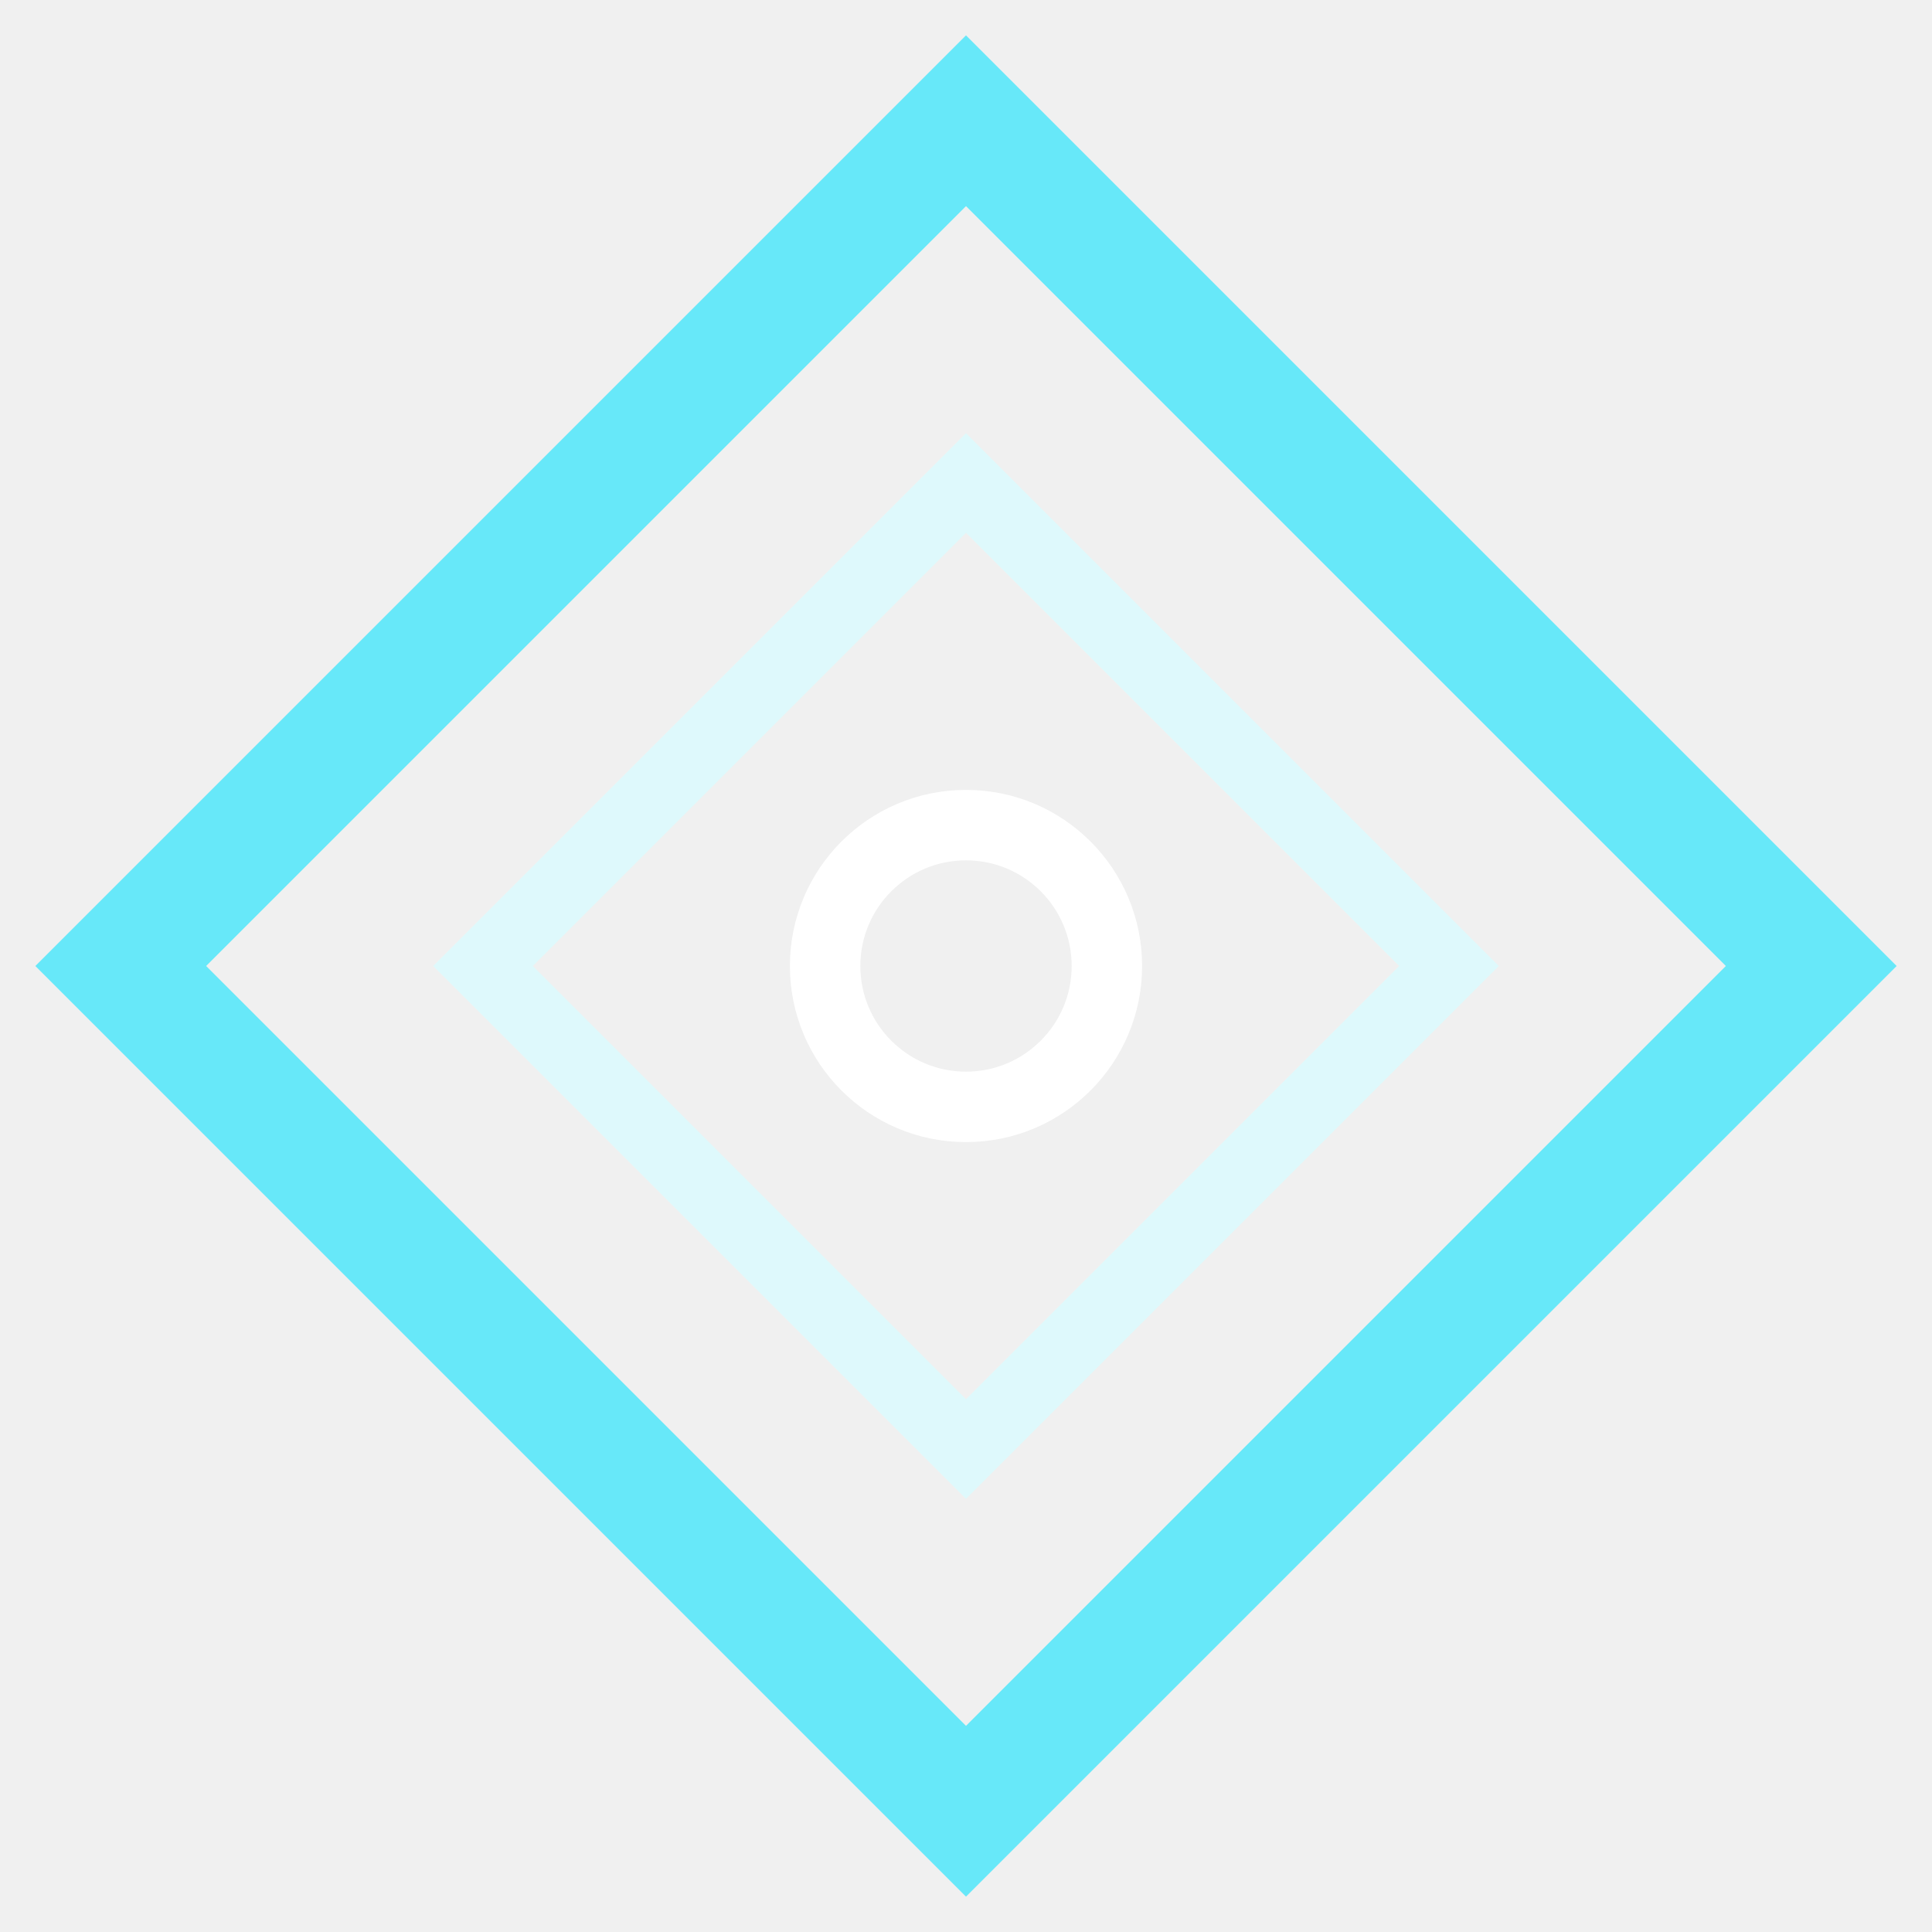
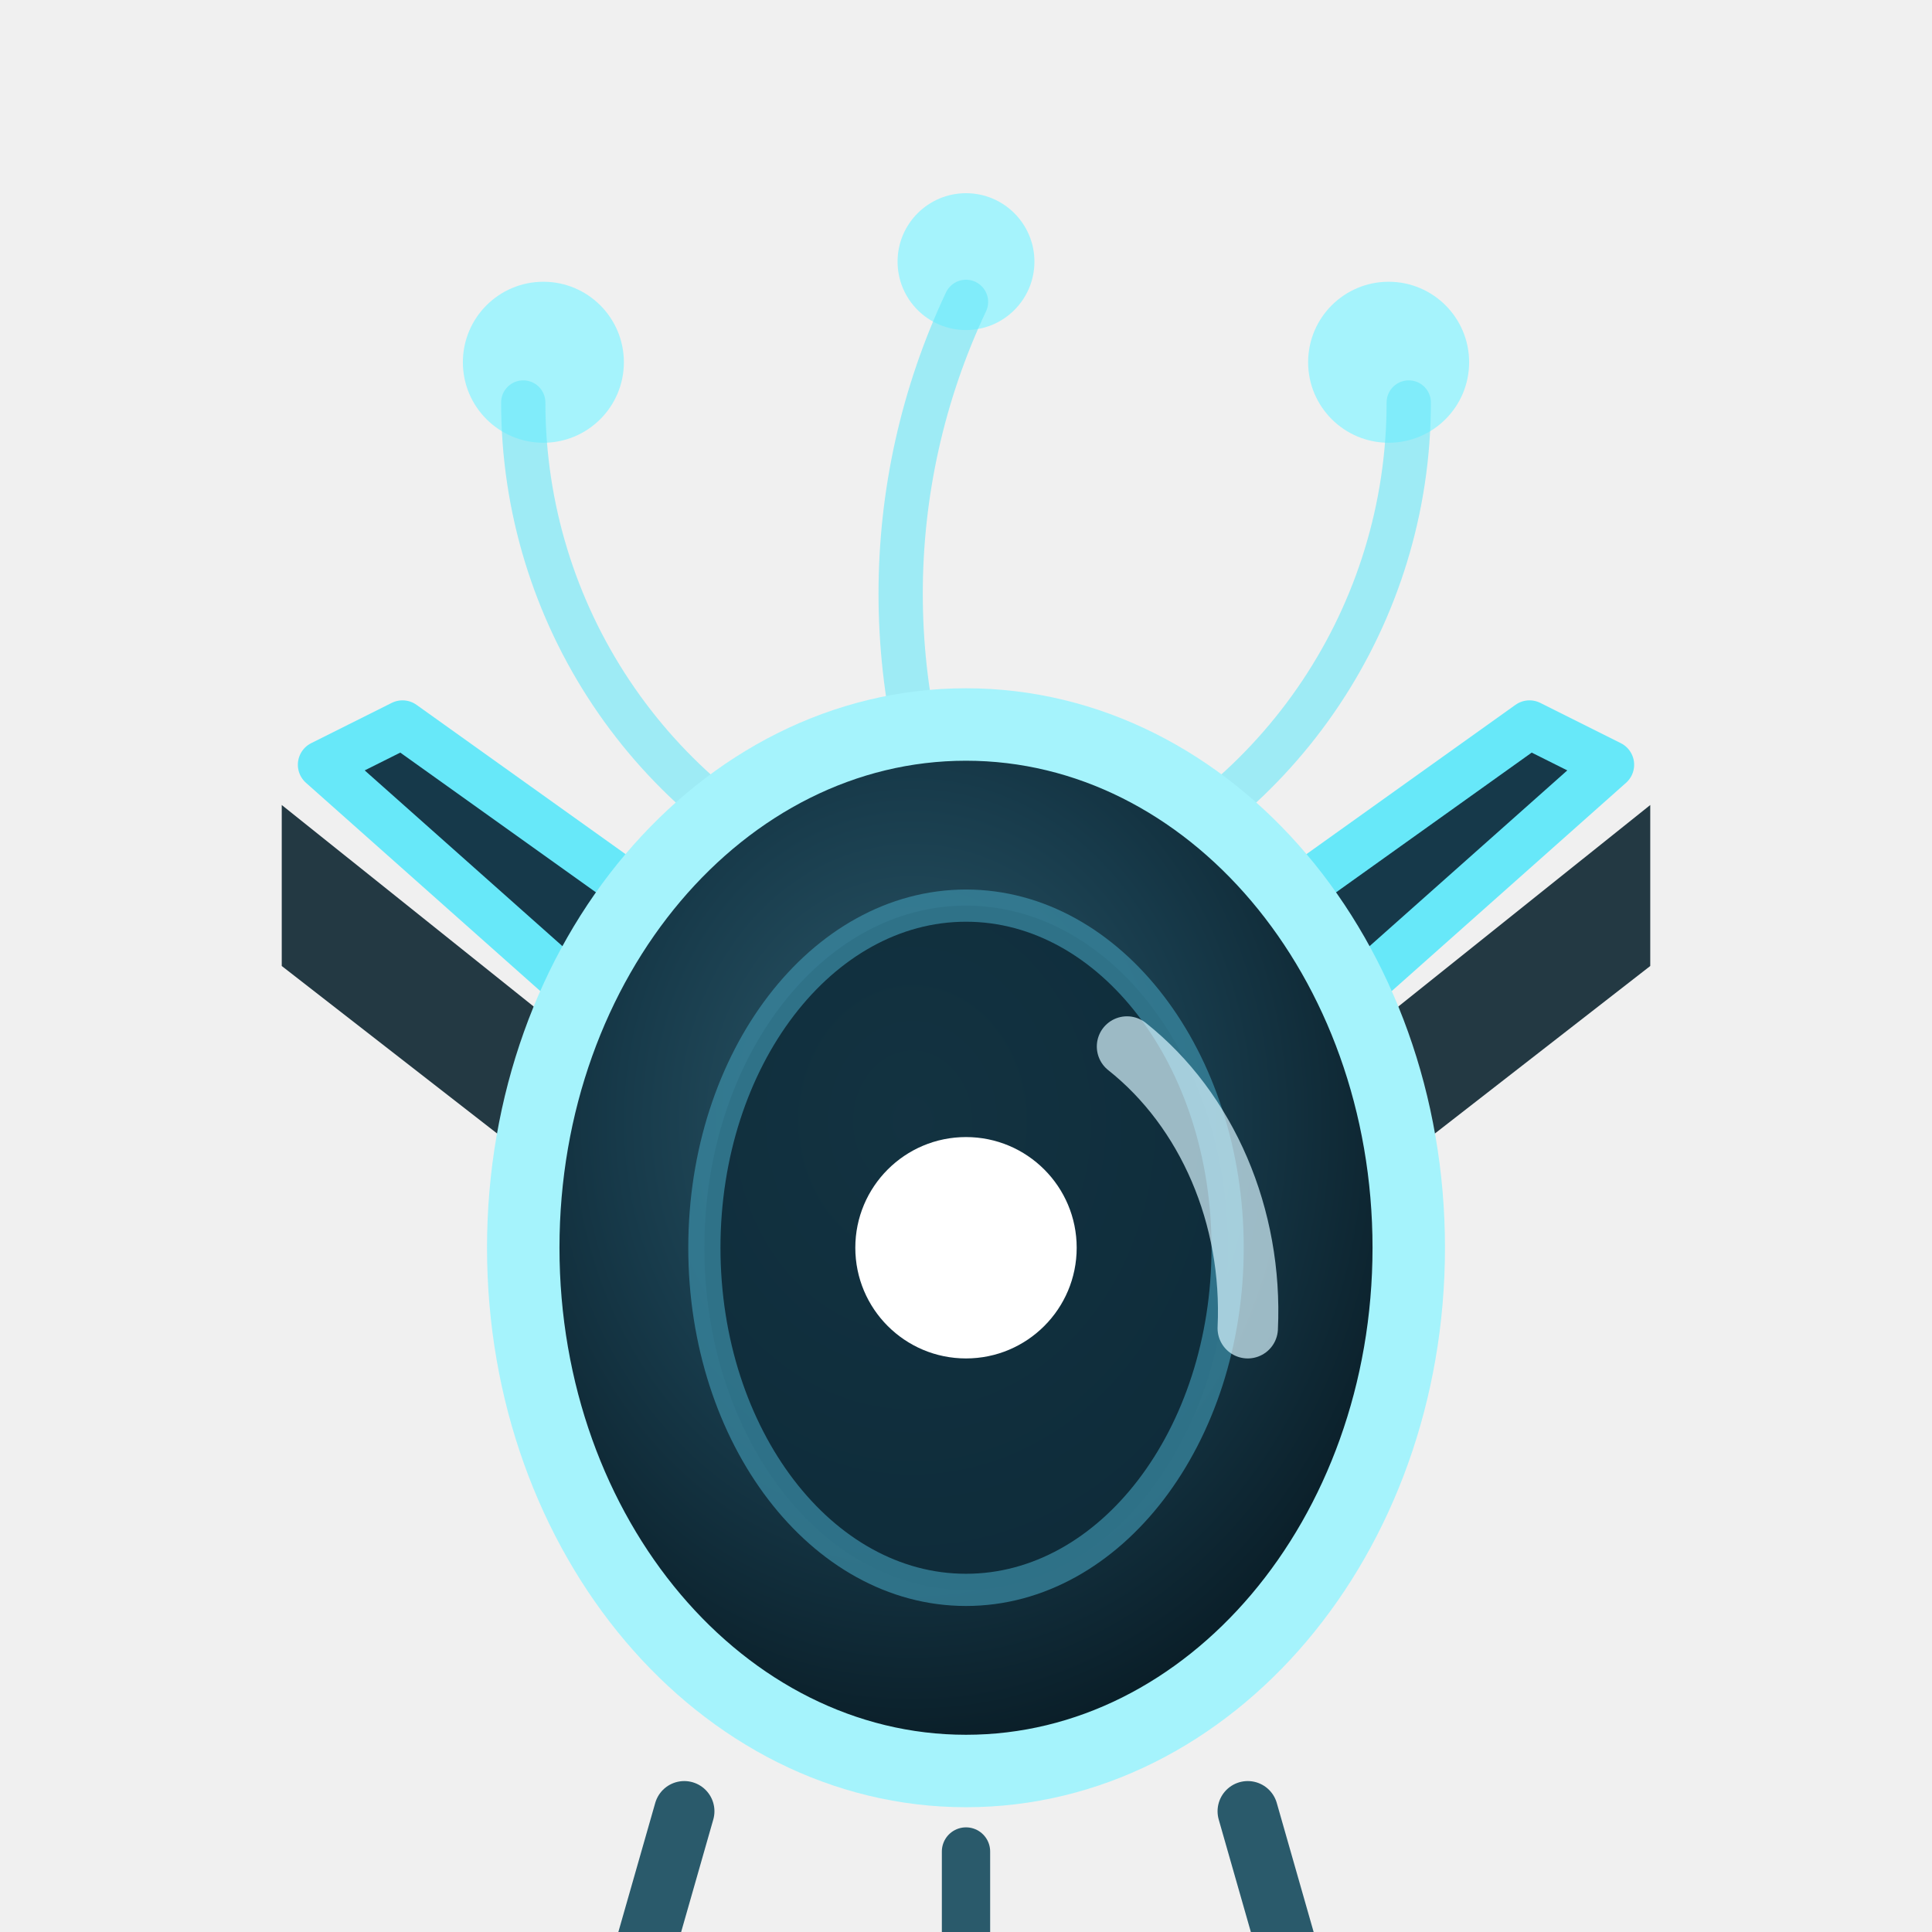
<svg xmlns="http://www.w3.org/2000/svg" viewBox="0 0 96 96">
-   <polygon points="48,6 90,48 48,90 6,48" fill="none" stroke="#67e8f9" stroke-width="6" />
-   <polygon points="48,24 72,48 48,72 24,48" fill="none" stroke="#d9fbff" stroke-width="3.5" opacity=".8" />
-   <circle cx="48" cy="48" r="7" fill="none" stroke="#ffffff" stroke-width="3.5" />
+   <defs>
+     <radialGradient id="redCore" cx="44%" cy="38%" r="60%">
+       <stop offset="0%" stop-color="#2d5a6b" />
+       <stop offset="55%" stop-color="#173a4a" />
+       <stop offset="100%" stop-color="#0a1e28" />
+     </radialGradient>
+   </defs>
+   <path d="M14 40 L34 56 L62 56 L82 40 L82 48 L64 62 L32 62 L14 48 Z" fill="#0d2530" fill-opacity=".9" />
+   <g fill="#16394a" stroke="#67e8f9" stroke-width="2.4" stroke-linejoin="round">
+     <path d="M16 38 L34 54 L34 46 L20 36 Z" />
+     <path d="M80 38 L62 54 L62 46 L76 36 Z" />
+   </g>
+   <g fill="#a5f3fc">
+     <circle cx="27" cy="18" r="4" />
+     <circle cx="48" cy="13" r="3.4" />
+     <circle cx="69" cy="18" r="4" />
+   </g>
+   <g fill="none" stroke="#67e8f9" stroke-width="2.2" stroke-opacity=".6" stroke-linecap="round">
+     <path d="M26 20 A26 26 0 0 0 42 44" />
+     <path d="M48 15 A34 34 0 0 0 48 44" />
+     <path d="M70 20 A26 26 0 0 1 54 44" />
+   </g>
+   <ellipse cx="48" cy="62" rx="22" ry="26" fill="url(#redCore)" stroke="#a5f3fc" stroke-width="3.6" />
+   <ellipse cx="48" cy="62" rx="13" ry="17" fill="#0f2c3a" fill-opacity=".85" stroke="#3d8fa8" stroke-width="1.6" stroke-opacity=".7" />
+   <path d="M56 52 A14 16 0 0 1 62 66" fill="none" stroke="#d8f6ff" stroke-width="3" stroke-opacity=".7" stroke-linecap="round" />
+   <circle cx="48" cy="62" r="5.5" fill="#ffffff" />
+   <g stroke="#2a5a6b" stroke-linecap="round" fill="none">
+     <path d="M34 90 L32 97" stroke-width="3" />
+     <path d="M48 92 L48 100" stroke-width="2.4" />
+     <path d="M62 90 L64 97" stroke-width="3" />
+   </g>
</svg>
